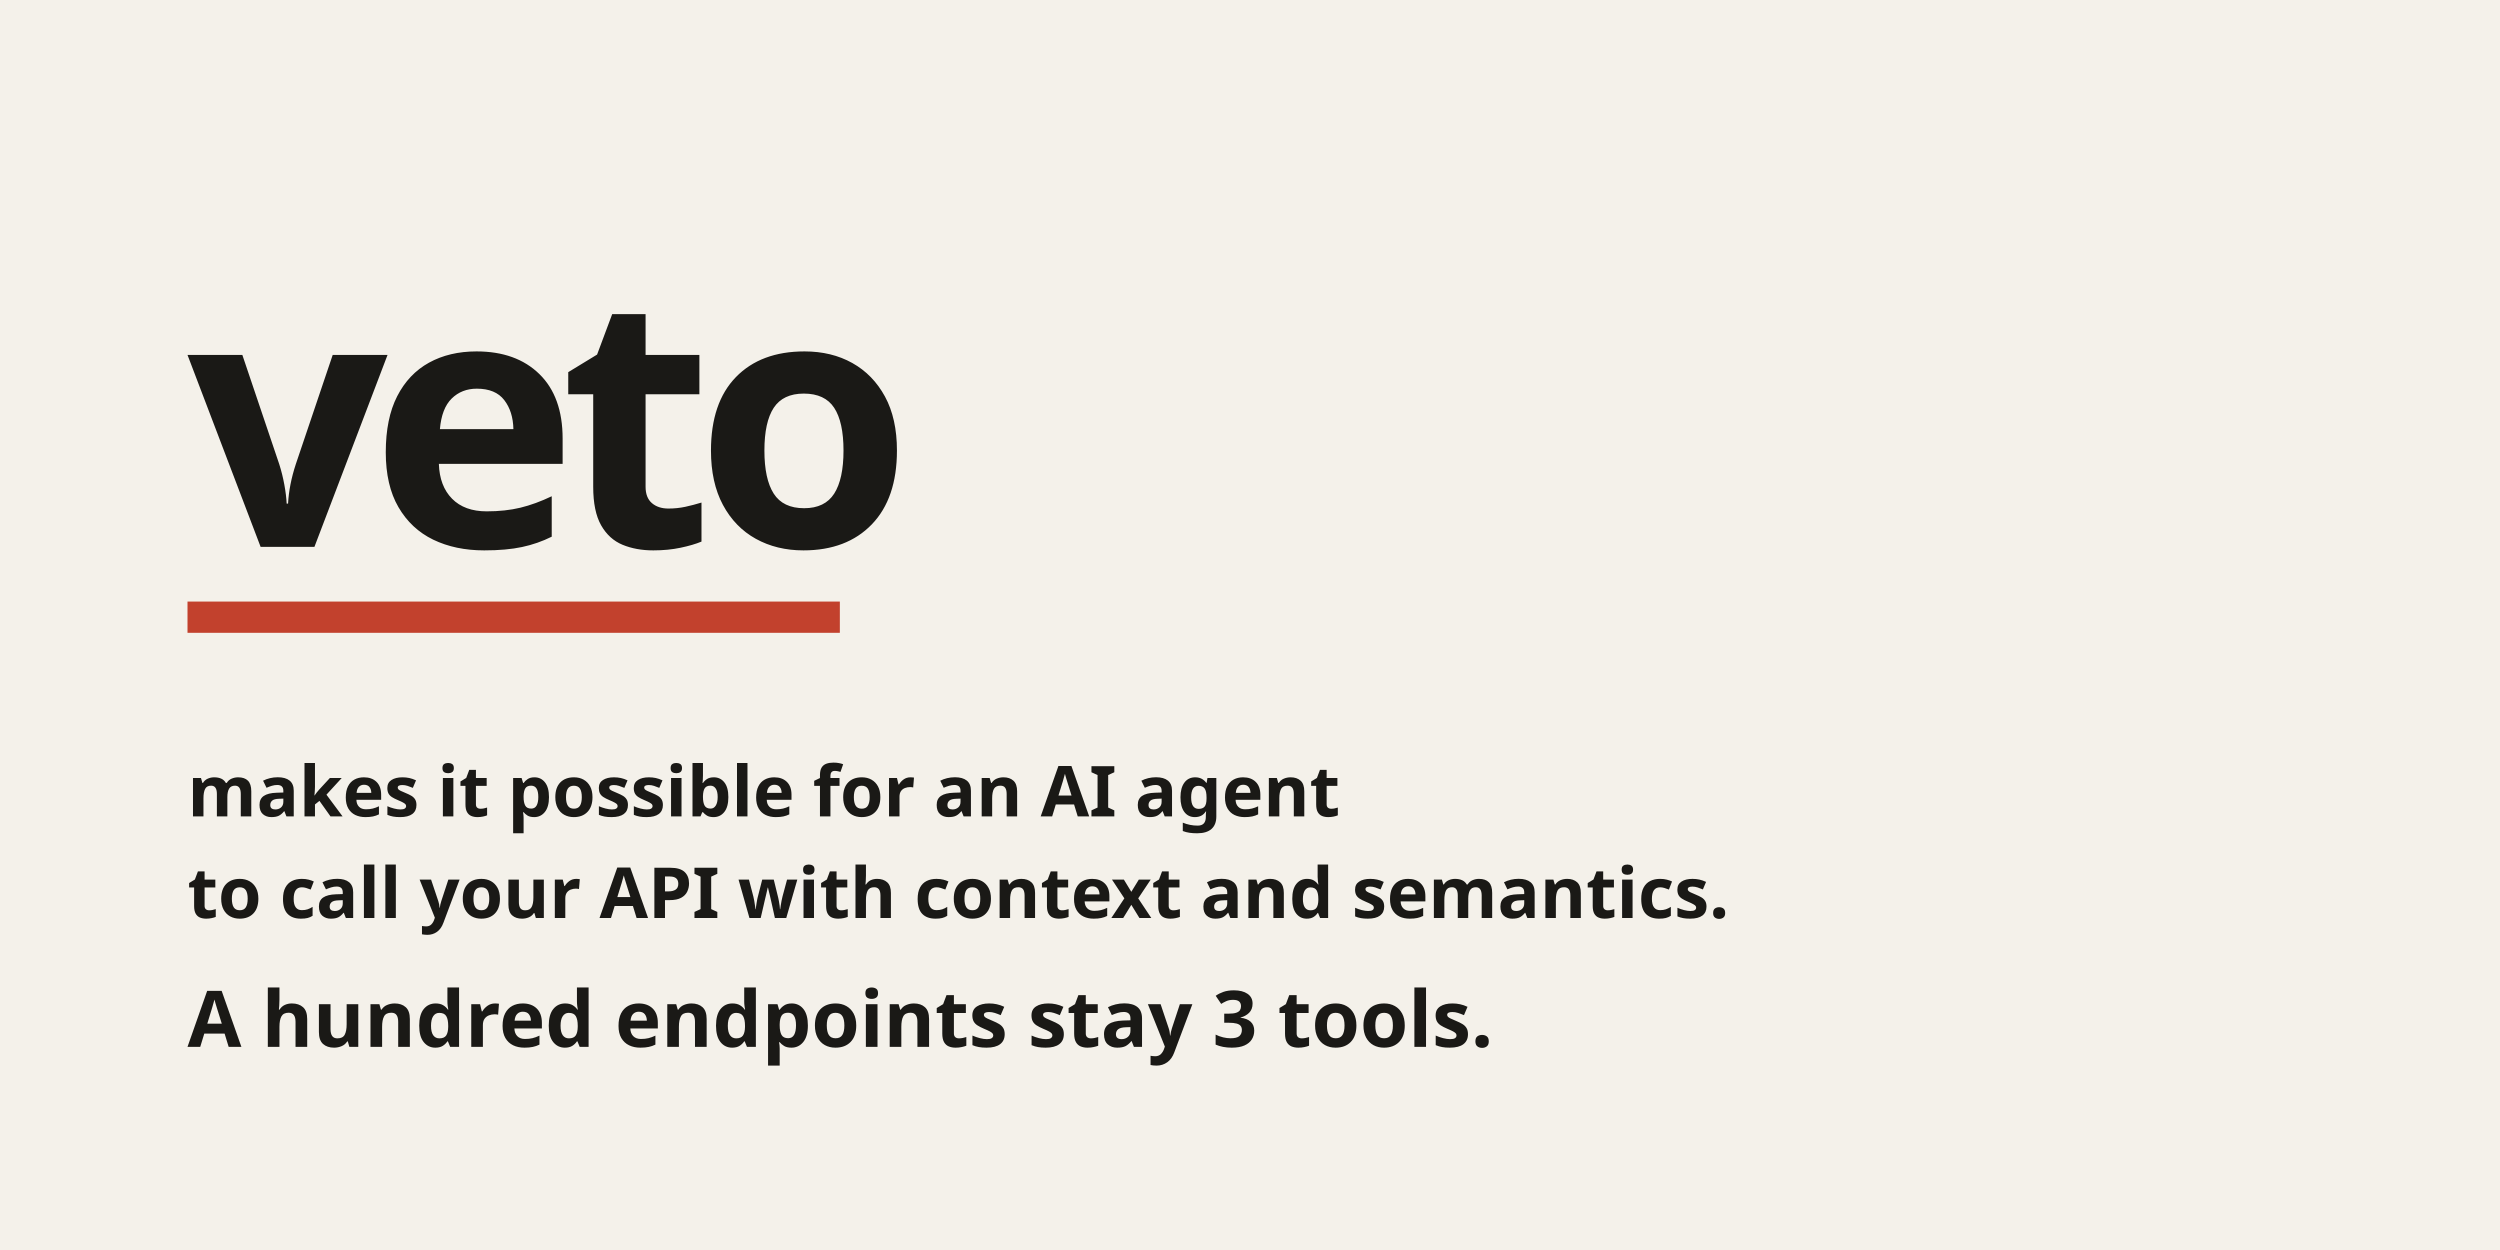
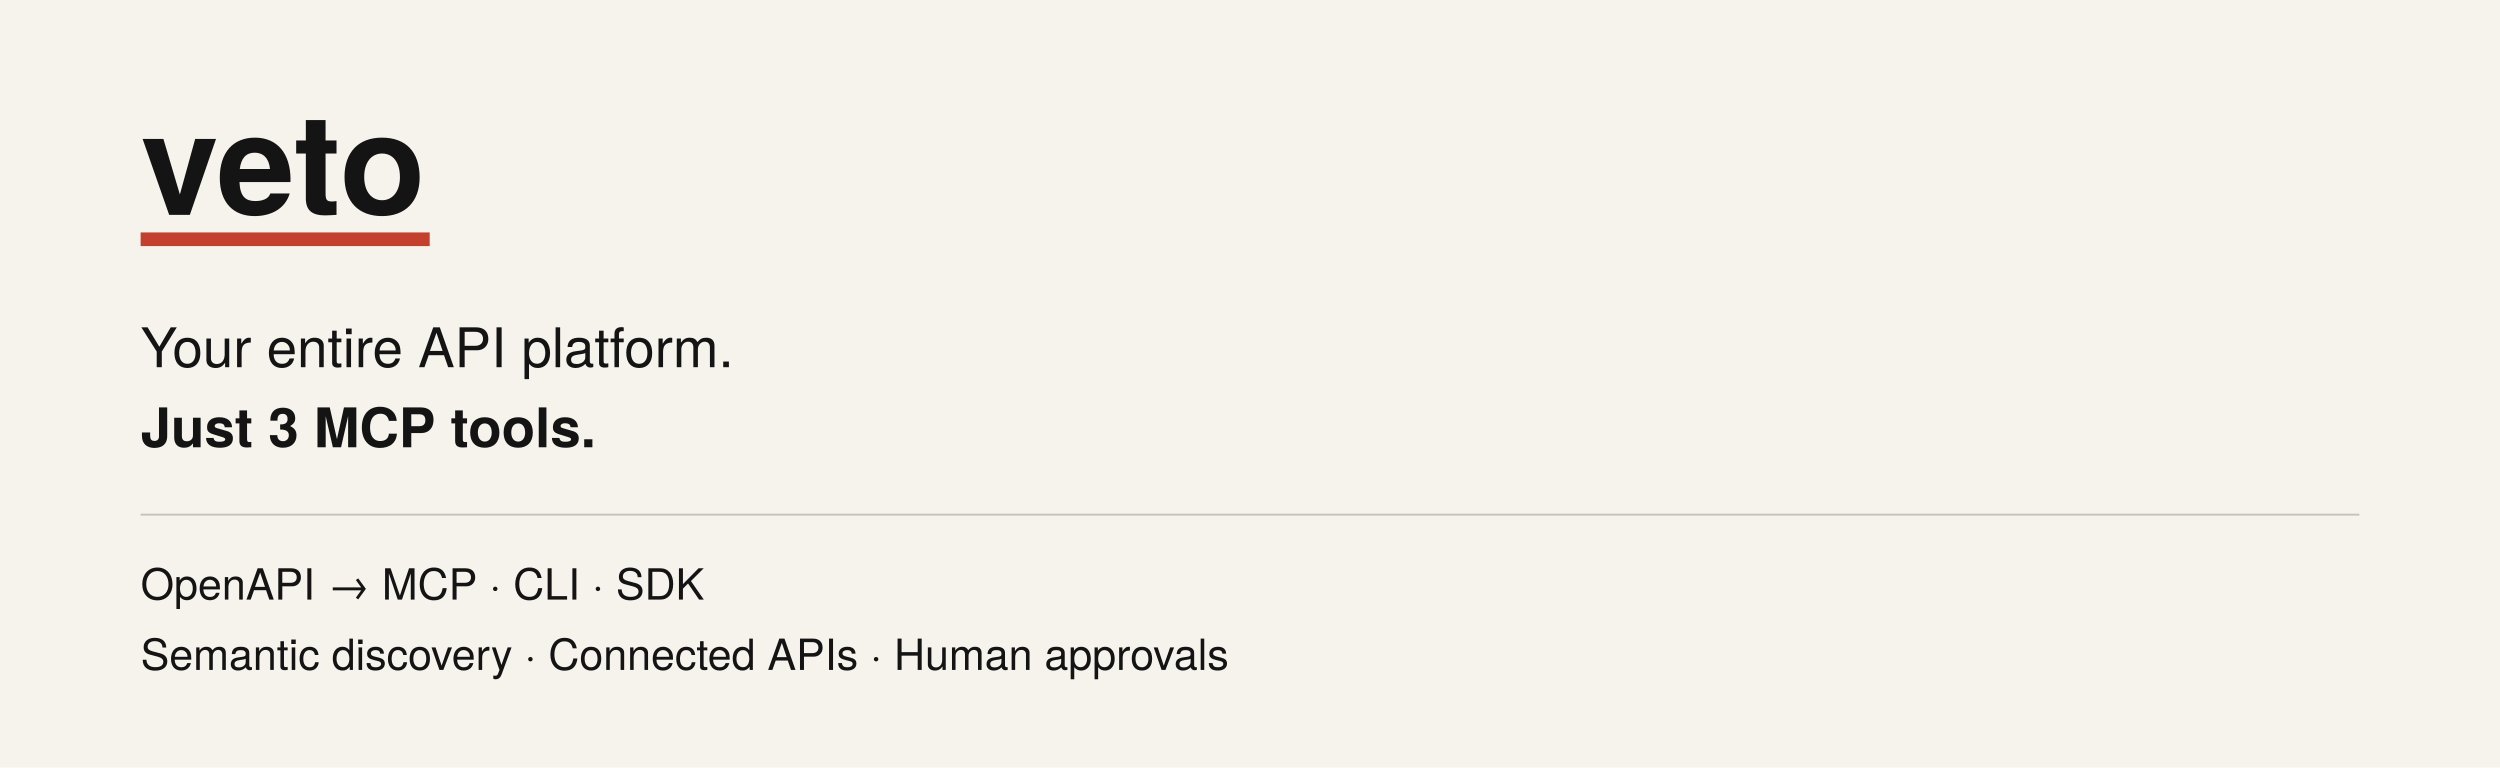
- <svg xmlns="http://www.w3.org/2000/svg" viewBox="0 0 1280 640" role="img" aria-label="veto makes it possible for an AI agent to call your API with context and semantics. A hundred endpoints stay 3 tools.">
-   <rect width="1280" height="640" fill="#F4F1EA" />
-   <g font-family="ui-sans-serif, system-ui, sans-serif" fill="#1A1916">
-     <text x="96" y="280" font-size="180" font-weight="800" letter-spacing="-9">veto</text>
-     <text x="96" y="418" font-size="36" font-weight="560">makes it possible for an AI agent</text>
-     <text x="96" y="470" font-size="36" font-weight="560">to call your API with context and semantics.</text>
-     <text x="96" y="536" font-size="40" font-weight="700">A hundred endpoints stay 3 tools.</text>
+ <svg xmlns="http://www.w3.org/2000/svg" viewBox="0 0 1280 393" role="img" aria-label="Your entire API platform. Just 3 MCP tools. OpenAPI to MCP, CLI, and SDK. Semantic discovery, connected APIs, and human approvals.">
+   <rect width="1280" height="393" fill="#F6F3EC" />
+   <g font-family="Helvetica Neue, ui-sans-serif, system-ui, sans-serif" fill="#141414">
+     <text x="72" y="110" font-size="72" font-weight="700">veto</text>
+     <text x="72" y="188" font-size="28" font-weight="400">Your entire API platform.</text>
+     <text x="72" y="229" font-size="28" font-weight="700">Just 3 MCP tools.</text>
+     <text x="72" y="307" font-size="22" font-weight="400">OpenAPI → MCP · CLI · SDK</text>
+     <text x="72" y="343" font-size="22" font-weight="400">Semantic discovery · Connected APIs · Human approvals</text>
  </g>
-   <rect x="96" y="308" width="334" height="16" fill="#C2412D" />
+   <rect x="72" y="119" width="148" height="7" fill="#C4402E" />
+   <rect x="72" y="263" width="1136" height="1" fill="#141414" opacity="0.22" />
</svg>
